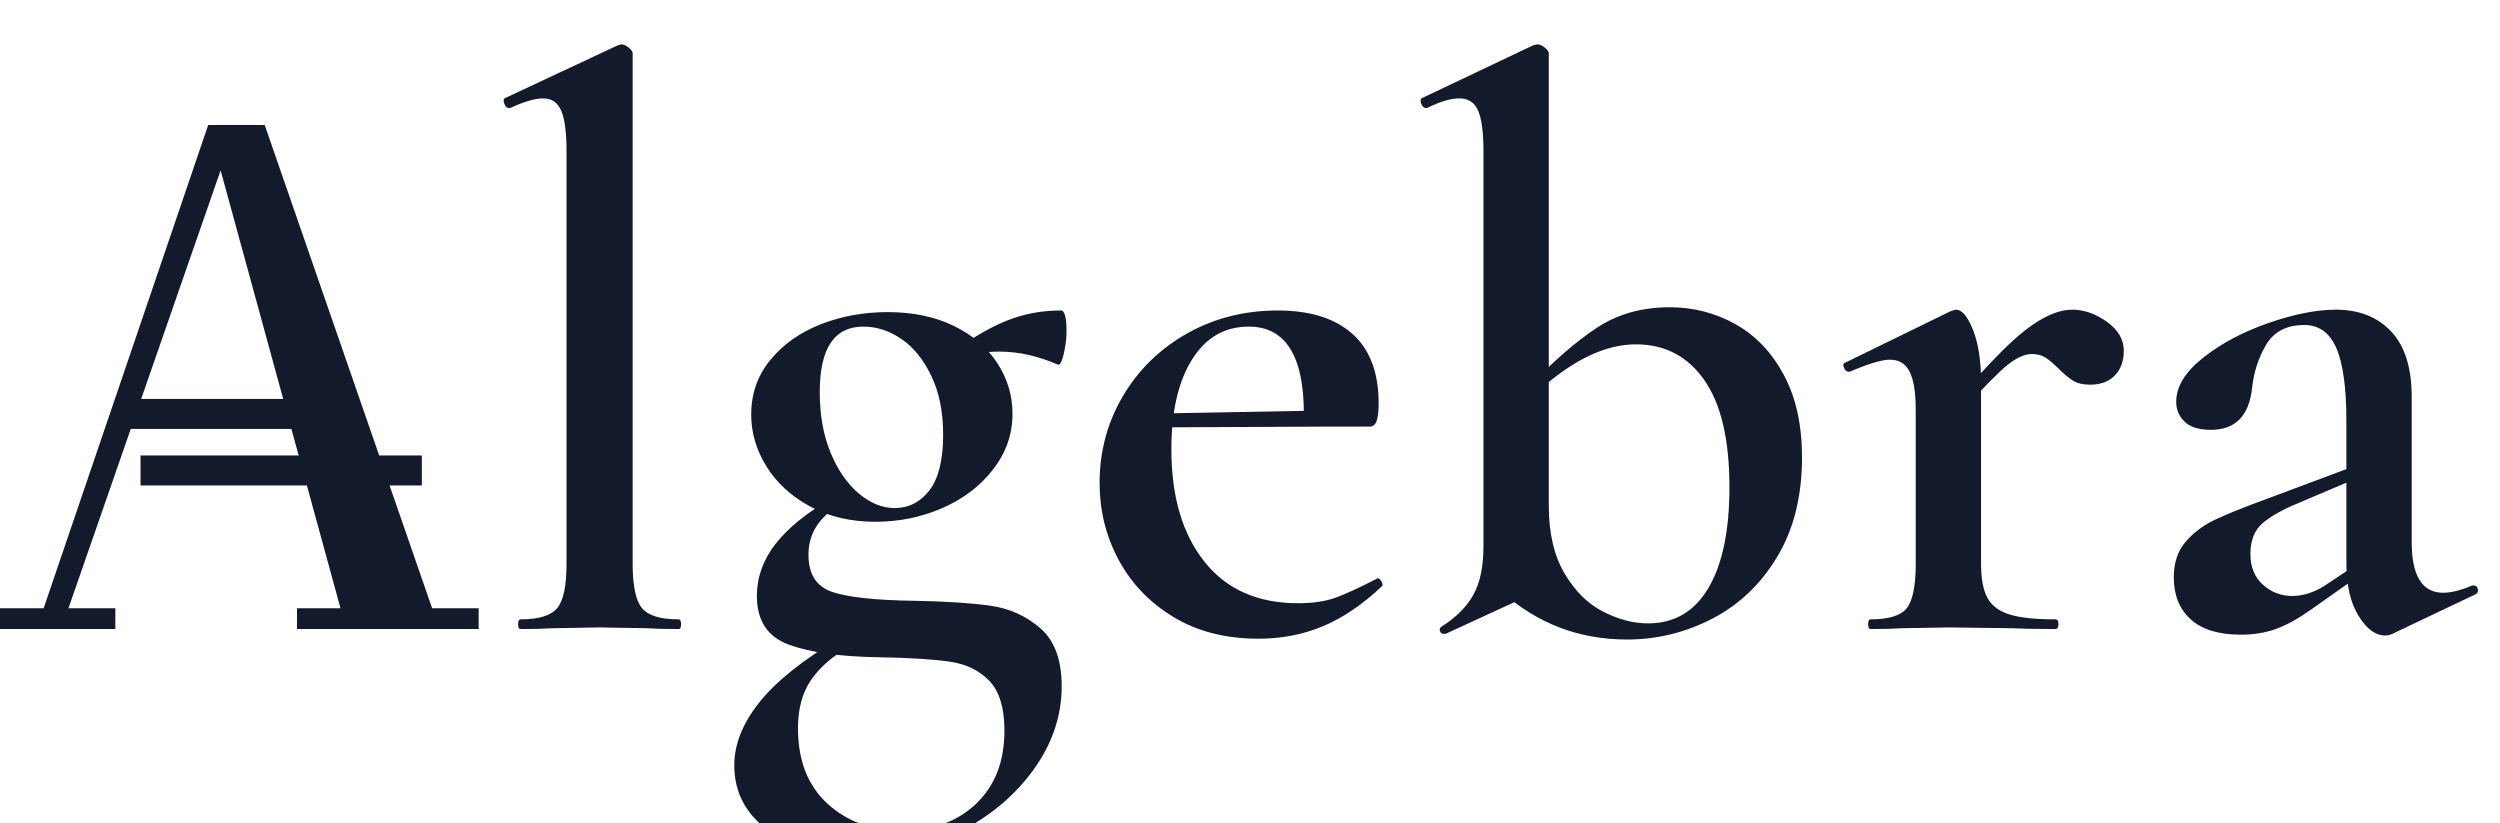
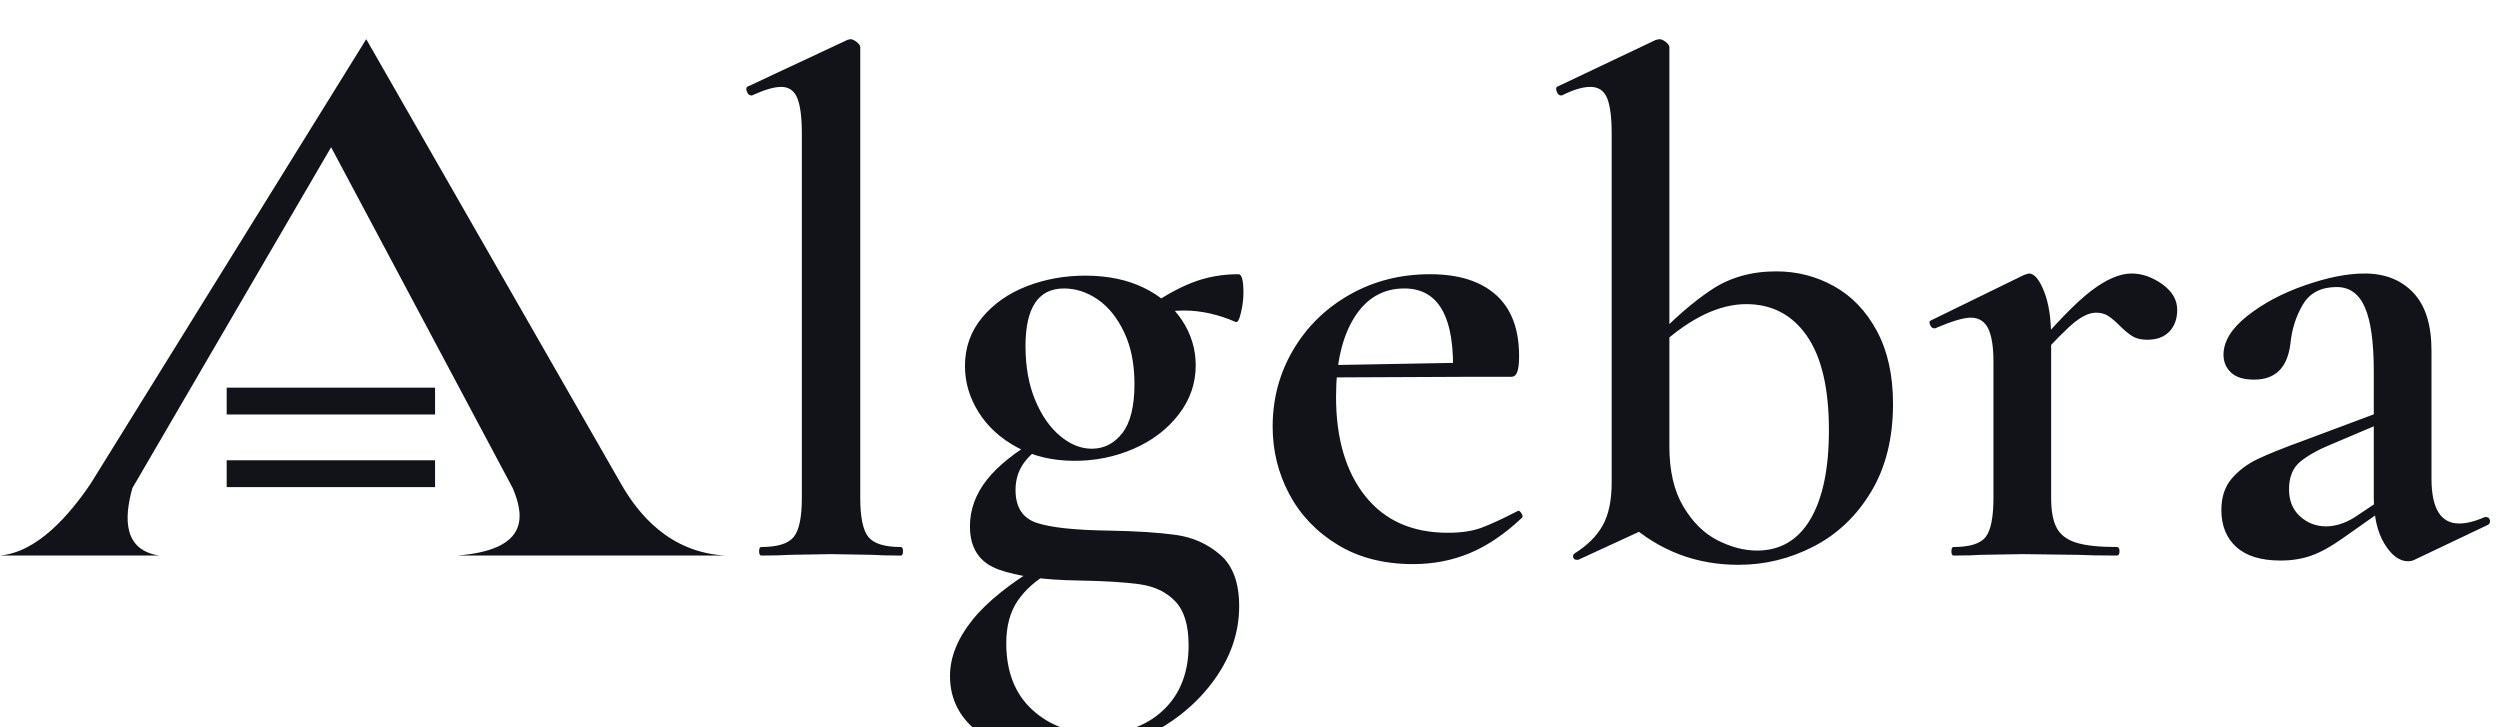
- <svg xmlns="http://www.w3.org/2000/svg" viewBox="0 0 310 102" role="img" aria-label="Algebra">
-   <path fill="#131A2B" transform="matrix(0.7151 0 0 0.7151 -6.793 9.779)" d="M45.60 8.00 L55.40 8.00 L84.50 92.00 L68.60 92.00 Z M45.60 8.00 L48.40 14.00 L21.30 92.00 L17.00 92.00 Z M9.50 91.80 H29.50 V95.40 H9.50 Z M61.00 91.80 H92.50 V95.40 H61.00 Z M31.88 55.50 H60.32 V60.70 H31.88 Z M33.87 65.30 H82.65 V70.50 H33.87 Z" />
-   <path fill="#131A2B" transform="translate(-11.25 0)" d="M75.80 78Q75.50 78 75.50 77.40Q75.50 76.80 75.80 76.80L75.80 76.80Q79.20 76.80 80.35 75.40Q81.50 74 81.50 69.90L81.50 69.90L81.50 18.80Q81.50 15.30 80.85 13.75Q80.20 12.20 78.60 12.20L78.60 12.20Q77.10 12.20 74.50 13.40L74.50 13.40L74.40 13.40Q74 13.40 73.80 12.90Q73.60 12.40 73.80 12.20L73.80 12.20L87.90 5.60L88.30 5.50Q88.70 5.50 89.20 5.90Q89.70 6.30 89.70 6.60L89.70 6.60L89.70 69.90Q89.70 74 90.85 75.40Q92 76.80 95.40 76.80L95.40 76.80Q95.70 76.80 95.70 77.40Q95.70 78 95.40 78L95.40 78Q92.90 78 91.40 77.90L91.40 77.90L85.60 77.80L79.80 77.90Q78.30 78 75.80 78L75.80 78Z M117.70 106.10Q110.80 106.10 106.55 103Q102.30 99.90 102.30 94.90L102.30 94.90Q102.30 91 105.40 87.10Q108.50 83.20 115.40 79.10L115.40 79.10L116.40 80.30Q113.40 82 111.80 84.35Q110.20 86.70 110.20 90.30L110.20 90.30Q110.20 96.30 113.85 99.65Q117.50 103 123.10 103L123.10 103Q128.80 103 132.30 99.65Q135.80 96.30 135.80 90.60L135.80 90.60Q135.80 86.40 133.95 84.45Q132.10 82.50 129.05 82.05Q126 81.60 120.30 81.50L120.30 81.50Q113.10 81.40 109.10 79.95Q105.10 78.50 105.10 73.90L105.10 73.90Q105.10 70.40 107.45 67.40Q109.80 64.40 114.70 61.60L114.70 61.60L115.70 62.30Q113.50 63.70 112.50 65.25Q111.50 66.80 111.50 68.80L111.50 68.80Q111.50 72.40 114.45 73.40Q117.40 74.40 124.70 74.50L124.70 74.50Q130.40 74.60 134 75.10Q137.60 75.60 140.25 77.90Q142.90 80.20 142.90 85.10L142.90 85.10Q142.90 90.60 139.40 95.45Q135.90 100.30 130.10 103.20Q124.30 106.10 117.70 106.10L117.70 106.10ZM119.80 64.70Q115.20 64.70 111.70 62.80Q108.20 60.90 106.30 57.85Q104.40 54.80 104.40 51.40L104.40 51.40Q104.40 47.50 106.80 44.60Q109.20 41.70 113.05 40.20Q116.90 38.70 121.30 38.70L121.30 38.70Q126 38.70 129.50 40.40Q133 42.10 134.90 45Q136.80 47.90 136.80 51.30L136.80 51.30Q136.80 55.10 134.40 58.20Q132 61.30 128.10 63Q124.20 64.70 119.80 64.70L119.80 64.70ZM122.20 63Q124.80 63 126.50 60.80Q128.20 58.60 128.20 53.90L128.20 53.90Q128.20 49.70 126.75 46.65Q125.30 43.60 123.05 42.05Q120.80 40.50 118.30 40.50L118.30 40.50Q112.90 40.50 112.90 48.60L112.90 48.60Q112.90 52.90 114.25 56.15Q115.60 59.40 117.75 61.20Q119.90 63 122.20 63L122.20 63ZM129.90 43.30Q133.20 40.90 136.25 39.70Q139.30 38.50 142.80 38.50L142.80 38.50Q143.50 38.50 143.50 41.10L143.50 41.10Q143.50 42.40 143.15 43.90Q142.80 45.40 142.40 45.20L142.40 45.20Q138.70 43.60 135.20 43.60L135.20 43.60Q132.70 43.60 130.50 44.30L130.50 44.30L129.80 46.50L129.90 43.30Z M167.30 79.20Q161.20 79.20 156.75 76.50Q152.30 73.80 149.95 69.40Q147.60 65 147.60 59.90L147.60 59.90Q147.60 54 150.50 49.10Q153.40 44.20 158.45 41.35Q163.50 38.50 169.70 38.50L169.70 38.50Q175.70 38.50 178.95 41.40Q182.20 44.30 182.20 50L182.20 50Q182.20 51.50 181.95 52.20Q181.70 52.90 181.10 52.90L181.10 52.90L172.90 52.90Q173.40 40.50 166.10 40.50L166.10 40.50Q161.60 40.50 159.05 44.60Q156.50 48.70 156.50 55.70L156.50 55.70Q156.50 64.50 160.60 69.65Q164.70 74.80 172.20 74.80L172.20 74.80Q175 74.80 176.90 74.10Q178.80 73.40 181.90 71.80L181.90 71.80L182.10 71.70Q182.30 71.70 182.55 72.10Q182.80 72.50 182.60 72.70L182.60 72.70Q179 76.10 175.30 77.65Q171.60 79.20 167.30 79.20L167.30 79.20ZM153.60 53L153.50 51.30L175.70 50.90L175.70 52.90L153.60 53Z M213.00 79.30Q204.10 79.30 197.50 73.40L197.50 73.40L203.30 62.70Q203.30 67.80 205.25 71.10Q207.20 74.40 210.05 75.85Q212.90 77.30 215.60 77.30L215.60 77.30Q220.50 77.30 223.10 72.90Q225.70 68.50 225.70 60.40L225.70 60.40Q225.70 51.60 222.60 47.15Q219.50 42.70 214.10 42.70L214.10 42.70Q208.40 42.70 202.00 48.50L202.00 48.50L201.10 47.70Q205.40 43.20 209.25 40.65Q213.10 38.10 218.30 38.10L218.30 38.10Q222.70 38.10 226.45 40.20Q230.20 42.30 232.45 46.50Q234.70 50.70 234.70 56.70L234.70 56.70Q234.70 63.90 231.65 69Q228.60 74.10 223.60 76.70Q218.60 79.30 213.00 79.30L213.00 79.30ZM190.50 78.60L190.30 78.60Q189.90 78.60 189.80 78.25Q189.70 77.90 190.00 77.70L190.00 77.70Q192.70 76 193.95 73.75Q195.20 71.50 195.20 67.70L195.20 67.70L195.20 18.80Q195.20 15.30 194.55 13.75Q193.90 12.20 192.20 12.20L192.20 12.20Q190.60 12.20 188.20 13.40L188.20 13.40L188.10 13.40Q187.70 13.40 187.50 12.90Q187.30 12.40 187.50 12.20L187.50 12.20L201.40 5.60L201.90 5.50Q202.30 5.50 202.80 5.90Q203.30 6.30 203.30 6.60L203.30 6.60L203.30 72.70L190.50 78.60Z M253.90 49.70Q259.30 43.30 262.50 40.85Q265.70 38.40 268.20 38.40L268.20 38.40Q270.40 38.40 272.50 39.90Q274.60 41.40 274.60 43.50L274.60 43.50Q274.60 45.40 273.50 46.55Q272.40 47.70 270.40 47.70L270.40 47.70Q269.10 47.70 268.30 47.20Q267.50 46.70 266.50 45.70L266.50 45.70Q265.60 44.80 264.90 44.35Q264.20 43.90 263.20 43.90L263.20 43.90Q261.90 43.90 260.25 45.20Q258.60 46.50 254.60 50.90L254.60 50.90L253.90 49.70ZM243.20 78Q242.90 78 242.90 77.40Q242.90 76.80 243.20 76.80L243.20 76.80Q246.60 76.80 247.70 75.40Q248.80 74 248.80 69.90L248.80 69.90L248.80 50.80Q248.80 47.60 248.05 46.10Q247.30 44.60 245.60 44.60L245.60 44.60Q244.10 44.60 240.60 46.10L240.60 46.10L240.50 46.10Q240.10 46.10 239.90 45.60Q239.70 45.10 240.00 45L240.00 45L253.10 38.60Q253.70 38.40 253.80 38.40L253.80 38.40Q254.90 38.40 255.90 40.90Q256.90 43.40 256.90 47.40L256.90 47.40L256.90 69.90Q256.90 72.70 257.70 74.15Q258.50 75.60 260.45 76.20Q262.40 76.80 266.10 76.80L266.10 76.80Q266.50 76.80 266.50 77.40Q266.50 78 266.10 78L266.10 78Q262.70 78 260.70 77.90L260.70 77.90L252.90 77.80L247.10 77.90Q245.70 78 243.20 78L243.20 78Z M307.90 78.60Q307.50 78.80 307.00 78.80L307.00 78.80Q305.20 78.80 303.70 76.35Q302.20 73.90 302.20 69.80L302.20 69.80L302.20 52.20Q302.20 46 300.95 43.15Q299.70 40.30 297.00 40.30L297.00 40.30Q293.70 40.30 292.25 42.75Q290.80 45.20 290.50 48.20L290.50 48.20Q289.90 53.30 285.40 53.30L285.40 53.30Q283.20 53.30 282.15 52.30Q281.10 51.30 281.10 49.80L281.10 49.80Q281.10 47 284.45 44.35Q287.80 41.70 292.55 40.05Q297.30 38.40 300.90 38.40L300.90 38.40Q305.20 38.40 307.75 41.10Q310.30 43.80 310.30 49.20L310.30 49.20L310.30 67.20Q310.30 73.50 314.20 73.50L314.20 73.50Q315.70 73.50 317.80 72.60L317.80 72.60L318.00 72.60Q318.40 72.60 318.50 73.05Q318.60 73.50 318.20 73.70L318.20 73.70L307.90 78.60ZM289.10 78.70Q285.00 78.70 282.90 76.80Q280.80 74.90 280.80 71.60L280.80 71.60Q280.80 68.90 282.25 67.20Q283.70 65.50 285.90 64.45Q288.10 63.40 292.50 61.80L292.50 61.80L303.20 57.80L303.50 59.30L296.20 62.40Q293.50 63.50 291.90 64.80Q290.30 66.10 290.30 68.70L290.30 68.70Q290.30 71.10 291.85 72.50Q293.40 73.90 295.50 73.90L295.50 73.90Q297.40 73.90 299.40 72.70L299.40 72.70L304.80 69.10L304.90 70.60L297.80 75.60Q295.40 77.30 293.45 78Q291.50 78.70 289.10 78.70L289.10 78.70Z" />
+ <svg xmlns="http://www.w3.org/2000/svg" viewBox="0 0 351 102" role="img" aria-label="Algebra">
+   <g fill="#111318" transform="matrix(0.11082 0 0 0.11082 -4.522 -13.728)">
+     <path d="M 504.8 173.5 L 827.5 736.7 C 849.9 775.9 889.2 823.5 959.2 827.7 L 620.4 827.7 C 707.2 820.7 707.2 781.5 690.4 742.3 L 460.3 310.4 L 208.5 742.3 C 197.6 781.5 197.6 820.7 242.4 827.7 L 40.8 827.7 C 88.4 823.5 129 775.9 155.6 736.7 Z" />
+     <rect x="328" y="615" width="264" height="34" />
+     <rect x="328" y="707" width="264" height="34" />
+   </g>
+   <path fill="#111318" transform="translate(31.08 0)" d="M75.80 78Q75.50 78 75.50 77.40Q75.50 76.80 75.80 76.80L75.80 76.80Q79.20 76.80 80.35 75.40Q81.50 74 81.50 69.90L81.50 69.90L81.50 18.80Q81.50 15.30 80.85 13.75Q80.20 12.20 78.60 12.20L78.60 12.20Q77.10 12.20 74.50 13.40L74.50 13.40L74.40 13.40Q74 13.40 73.80 12.90Q73.60 12.40 73.80 12.20L73.80 12.20L87.90 5.60L88.30 5.50Q88.70 5.50 89.20 5.90Q89.70 6.30 89.70 6.60L89.70 6.60L89.70 69.90Q89.70 74 90.85 75.40Q92 76.80 95.40 76.80L95.40 76.80Q95.70 76.80 95.70 77.40Q95.70 78 95.40 78L95.40 78Q92.90 78 91.40 77.90L91.40 77.90L85.60 77.80L79.80 77.90Q78.30 78 75.80 78L75.80 78Z M117.70 106.10Q110.80 106.10 106.55 103Q102.30 99.90 102.30 94.90L102.30 94.90Q102.30 91 105.40 87.10Q108.50 83.20 115.40 79.10L115.40 79.10L116.40 80.30Q113.40 82 111.80 84.35Q110.20 86.70 110.20 90.30L110.20 90.30Q110.20 96.30 113.85 99.65Q117.50 103 123.10 103L123.10 103Q128.80 103 132.30 99.65Q135.80 96.30 135.80 90.60L135.80 90.60Q135.80 86.40 133.95 84.45Q132.10 82.50 129.05 82.05Q126 81.60 120.30 81.50L120.30 81.50Q113.10 81.40 109.10 79.95Q105.10 78.50 105.10 73.90L105.10 73.90Q105.10 70.40 107.45 67.40Q109.80 64.40 114.70 61.60L114.70 61.60L115.70 62.30Q113.50 63.70 112.50 65.25Q111.50 66.80 111.50 68.80L111.50 68.80Q111.50 72.40 114.45 73.40Q117.40 74.40 124.70 74.50L124.70 74.50Q130.40 74.60 134 75.10Q137.60 75.60 140.25 77.90Q142.90 80.20 142.90 85.10L142.90 85.10Q142.90 90.60 139.40 95.45Q135.90 100.30 130.10 103.20Q124.30 106.10 117.70 106.10L117.70 106.10ZM119.80 64.70Q115.20 64.70 111.70 62.80Q108.20 60.90 106.30 57.85Q104.40 54.80 104.40 51.40L104.40 51.40Q104.40 47.50 106.80 44.60Q109.20 41.70 113.05 40.20Q116.90 38.70 121.30 38.70L121.30 38.70Q126 38.70 129.50 40.40Q133 42.10 134.90 45Q136.80 47.90 136.80 51.30L136.80 51.30Q136.80 55.10 134.40 58.20Q132 61.30 128.10 63Q124.20 64.70 119.80 64.70L119.80 64.70ZM122.20 63Q124.80 63 126.50 60.80Q128.20 58.60 128.20 53.90L128.20 53.90Q128.20 49.70 126.75 46.65Q125.30 43.60 123.05 42.05Q120.80 40.50 118.30 40.50L118.30 40.50Q112.90 40.50 112.90 48.60L112.90 48.60Q112.90 52.90 114.25 56.15Q115.60 59.40 117.75 61.20Q119.90 63 122.20 63L122.20 63ZM129.90 43.30Q133.20 40.90 136.25 39.70Q139.30 38.50 142.80 38.50L142.80 38.50Q143.50 38.50 143.50 41.10L143.50 41.10Q143.50 42.40 143.15 43.90Q142.80 45.40 142.40 45.20L142.40 45.20Q138.70 43.60 135.20 43.60L135.20 43.60Q132.70 43.60 130.50 44.30L130.50 44.30L129.80 46.50L129.90 43.30Z M167.30 79.20Q161.20 79.20 156.75 76.50Q152.30 73.80 149.95 69.40Q147.60 65 147.60 59.90L147.60 59.90Q147.60 54 150.50 49.10Q153.40 44.20 158.45 41.35Q163.50 38.50 169.70 38.50L169.70 38.50Q175.70 38.50 178.95 41.40Q182.20 44.30 182.20 50L182.20 50Q182.20 51.50 181.95 52.20Q181.70 52.90 181.10 52.90L181.10 52.90L172.90 52.90Q173.40 40.50 166.10 40.50L166.10 40.50Q161.60 40.50 159.05 44.60Q156.50 48.70 156.50 55.70L156.50 55.70Q156.50 64.50 160.60 69.65Q164.70 74.80 172.20 74.80L172.20 74.80Q175 74.80 176.90 74.10Q178.80 73.40 181.90 71.80L181.90 71.80L182.10 71.70Q182.30 71.70 182.55 72.10Q182.80 72.50 182.60 72.70L182.60 72.70Q179 76.10 175.30 77.65Q171.60 79.20 167.30 79.20L167.30 79.20ZM153.60 53L153.50 51.30L175.70 50.90L175.70 52.90L153.60 53Z M213.00 79.30Q204.10 79.30 197.50 73.40L197.50 73.40L203.30 62.70Q203.30 67.80 205.25 71.10Q207.20 74.40 210.05 75.85Q212.90 77.30 215.60 77.30L215.60 77.30Q220.50 77.30 223.10 72.90Q225.70 68.50 225.70 60.40L225.70 60.40Q225.70 51.60 222.60 47.15Q219.50 42.70 214.10 42.70L214.10 42.70Q208.40 42.70 202.00 48.50L202.00 48.50L201.10 47.70Q205.40 43.20 209.25 40.65Q213.10 38.10 218.30 38.10L218.30 38.10Q222.70 38.10 226.45 40.20Q230.20 42.30 232.45 46.50Q234.70 50.70 234.70 56.70L234.70 56.70Q234.70 63.90 231.65 69Q228.60 74.10 223.60 76.70Q218.60 79.30 213.00 79.30L213.00 79.30ZM190.50 78.60L190.30 78.60Q189.90 78.60 189.80 78.25Q189.70 77.90 190.00 77.70L190.00 77.70Q192.70 76 193.95 73.75Q195.20 71.50 195.20 67.70L195.20 67.70L195.20 18.80Q195.20 15.30 194.55 13.75Q193.90 12.20 192.20 12.20L192.20 12.20Q190.60 12.20 188.20 13.40L188.20 13.40L188.10 13.40Q187.70 13.40 187.50 12.90Q187.30 12.40 187.50 12.20L187.50 12.20L201.40 5.60L201.90 5.50Q202.30 5.50 202.80 5.90Q203.30 6.30 203.30 6.60L203.30 6.60L203.30 72.70L190.50 78.60Z M253.90 49.70Q259.30 43.30 262.50 40.85Q265.70 38.40 268.20 38.40L268.20 38.40Q270.40 38.40 272.50 39.90Q274.60 41.40 274.60 43.50L274.60 43.50Q274.60 45.40 273.50 46.55Q272.40 47.70 270.40 47.70L270.40 47.70Q269.10 47.70 268.30 47.20Q267.50 46.70 266.50 45.70L266.50 45.70Q265.60 44.80 264.90 44.35Q264.20 43.90 263.20 43.90L263.20 43.90Q261.90 43.90 260.25 45.20Q258.60 46.50 254.60 50.90L254.60 50.90L253.90 49.70ZM243.20 78Q242.90 78 242.90 77.40Q242.90 76.80 243.20 76.80L243.20 76.80Q246.60 76.80 247.70 75.40Q248.80 74 248.80 69.90L248.80 69.90L248.80 50.80Q248.80 47.60 248.05 46.10Q247.30 44.60 245.60 44.60L245.60 44.60Q244.10 44.60 240.60 46.10L240.60 46.10L240.50 46.10Q240.10 46.10 239.90 45.60Q239.70 45.10 240.00 45L240.00 45L253.10 38.60Q253.70 38.40 253.80 38.40L253.80 38.40Q254.90 38.40 255.90 40.90Q256.90 43.40 256.90 47.40L256.90 47.40L256.90 69.90Q256.90 72.70 257.70 74.15Q258.50 75.60 260.45 76.20Q262.40 76.80 266.10 76.80L266.10 76.80Q266.50 76.80 266.50 77.40Q266.50 78 266.10 78L266.10 78Q262.70 78 260.70 77.90L260.70 77.90L252.90 77.80L247.10 77.90Q245.70 78 243.20 78L243.20 78Z M307.90 78.60Q307.50 78.80 307.00 78.80L307.00 78.80Q305.20 78.80 303.70 76.35Q302.20 73.90 302.20 69.80L302.20 69.80L302.20 52.20Q302.20 46 300.95 43.15Q299.70 40.30 297.00 40.30L297.00 40.30Q293.70 40.30 292.25 42.75Q290.80 45.20 290.50 48.20L290.50 48.20Q289.90 53.30 285.40 53.30L285.40 53.30Q283.20 53.30 282.15 52.30Q281.10 51.30 281.10 49.80L281.10 49.80Q281.10 47 284.45 44.35Q287.80 41.70 292.55 40.05Q297.30 38.40 300.90 38.40L300.90 38.40Q305.20 38.40 307.75 41.10Q310.30 43.80 310.30 49.20L310.30 49.20L310.30 67.20Q310.30 73.50 314.20 73.50L314.20 73.50Q315.70 73.50 317.80 72.60L317.80 72.60L318.00 72.60Q318.40 72.60 318.50 73.05Q318.60 73.50 318.20 73.70L318.20 73.70L307.90 78.60ZM289.10 78.70Q285.00 78.70 282.90 76.80Q280.80 74.90 280.80 71.60L280.80 71.60Q280.80 68.90 282.25 67.20Q283.70 65.50 285.90 64.45Q288.10 63.40 292.50 61.80L292.50 61.80L303.20 57.80L303.50 59.30L296.20 62.40Q293.50 63.50 291.90 64.80Q290.30 66.10 290.30 68.70L290.30 68.70Q290.30 71.10 291.85 72.50Q293.40 73.90 295.50 73.90L295.50 73.90Q297.40 73.90 299.40 72.70L299.40 72.70L304.80 69.10L304.90 70.60L297.80 75.60Q295.40 77.30 293.45 78Q291.50 78.70 289.10 78.70L289.10 78.70Z" />
</svg>
